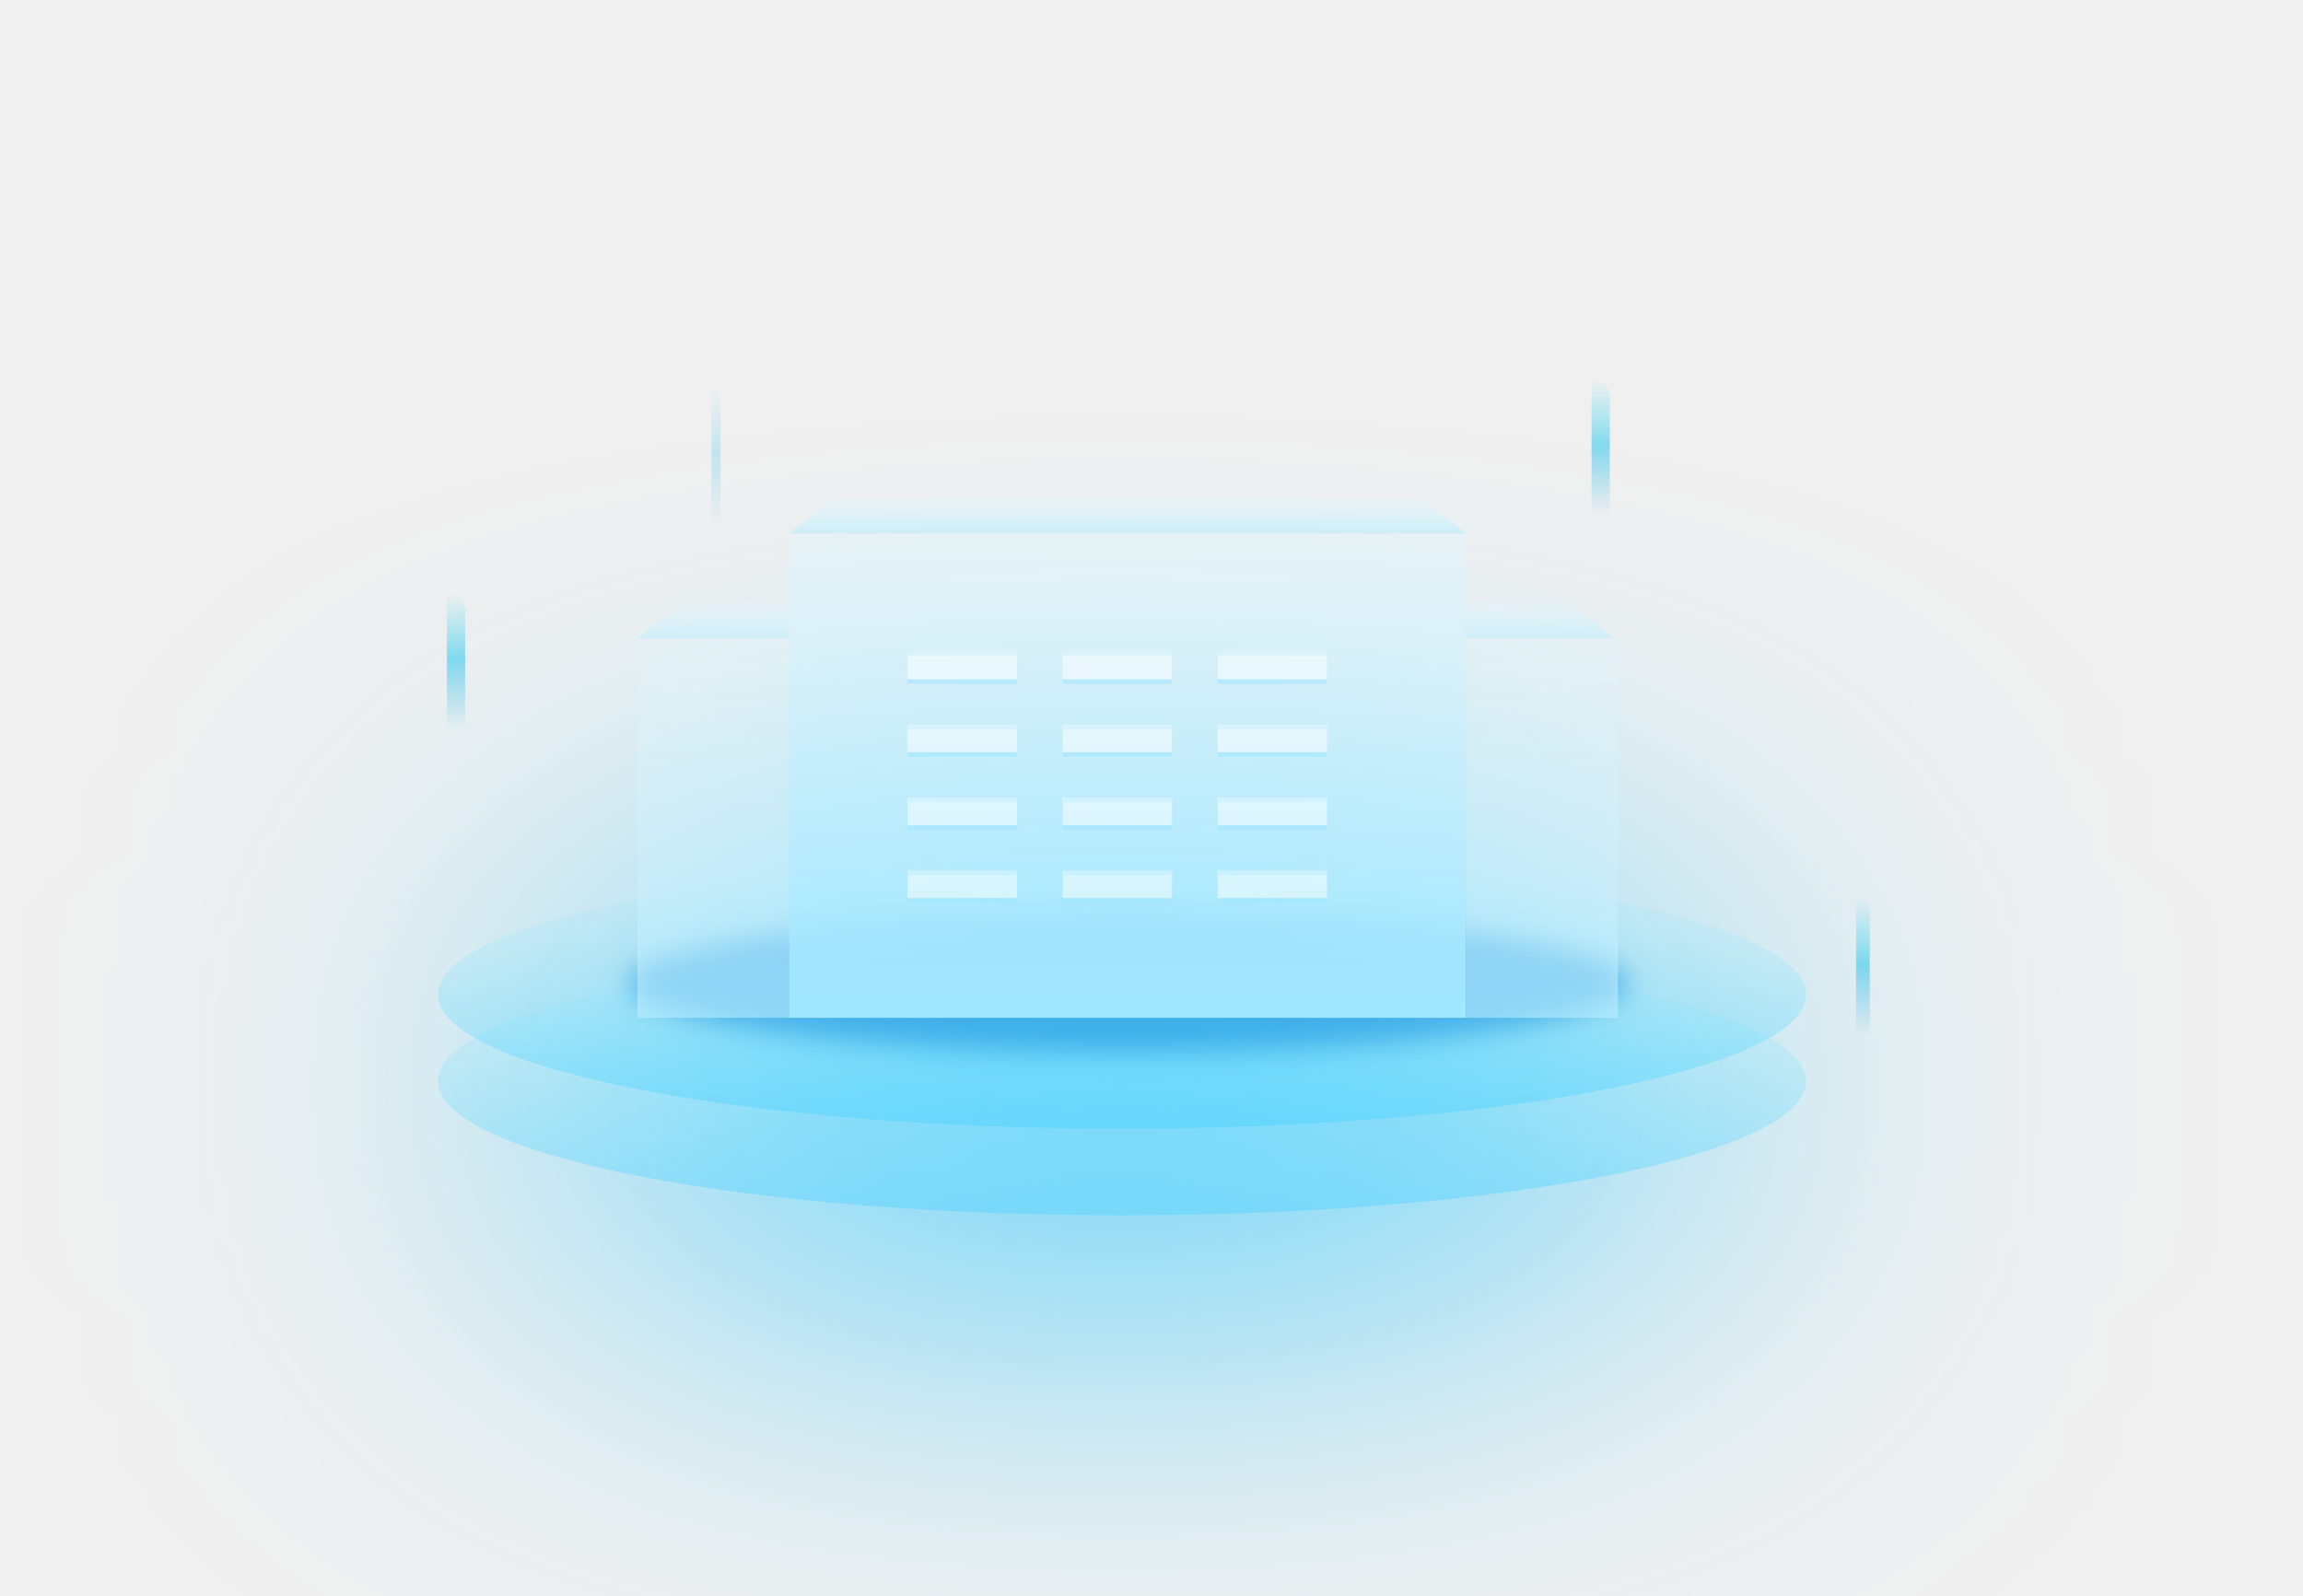
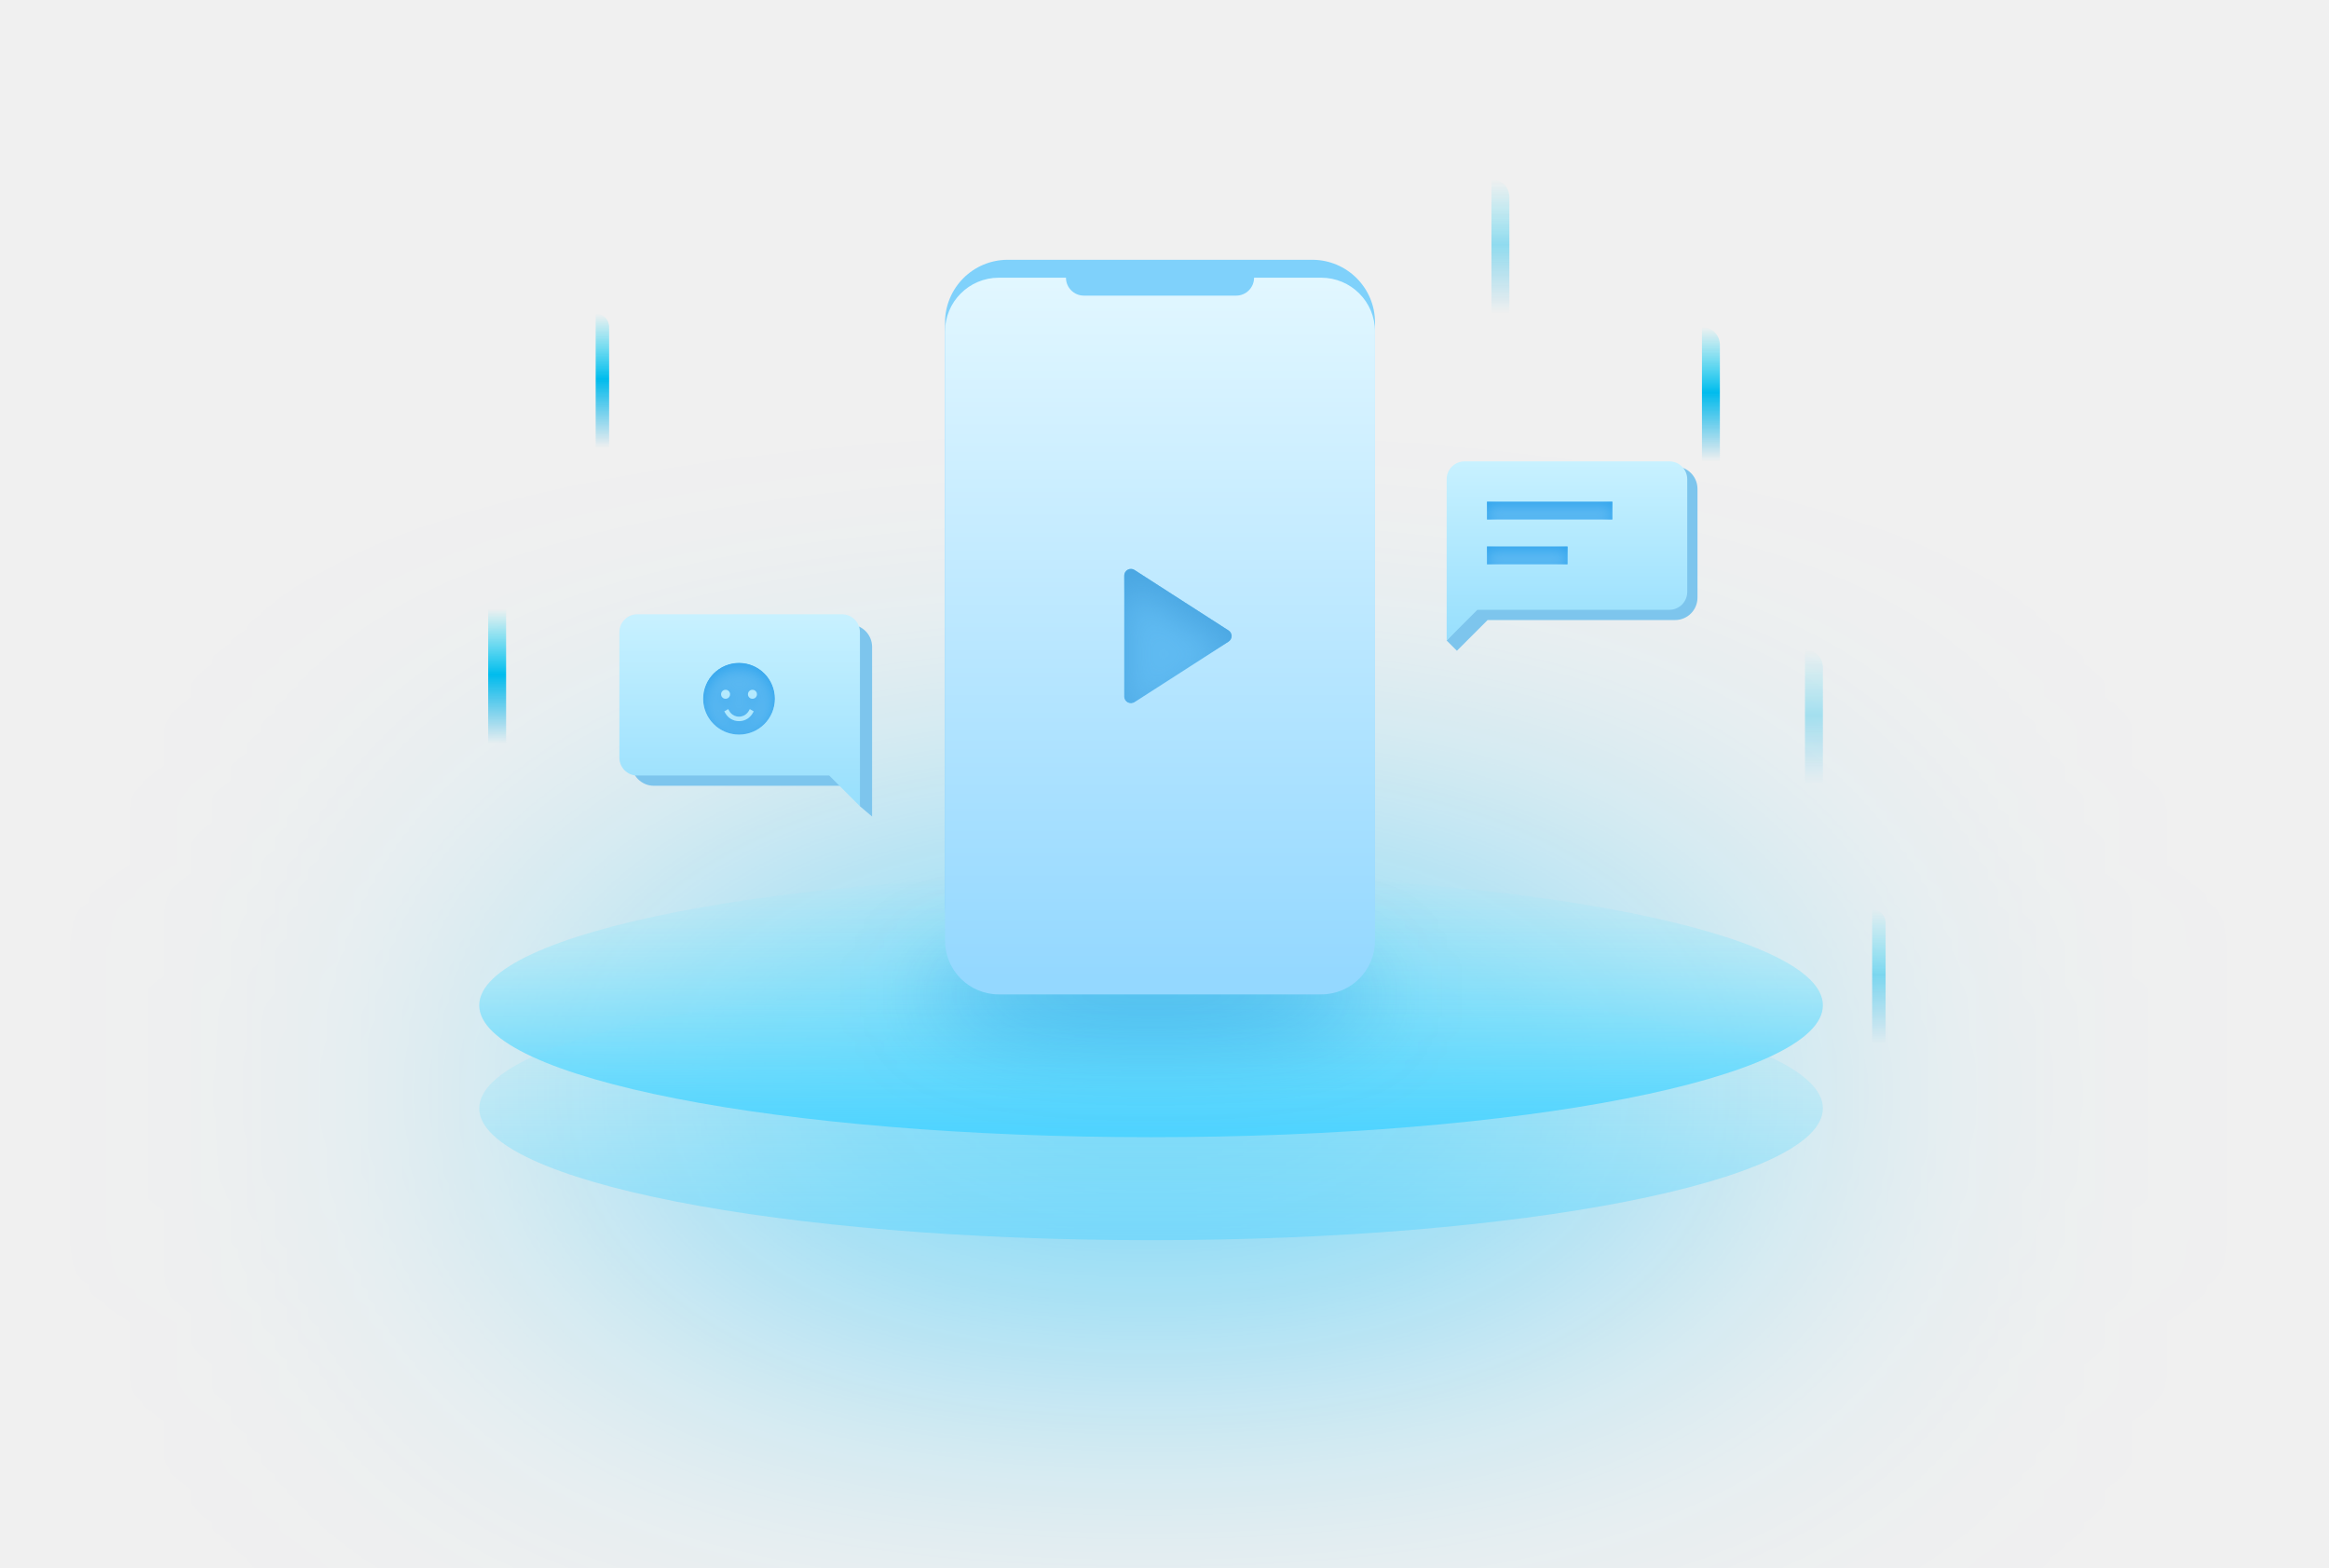
- <svg xmlns="http://www.w3.org/2000/svg" xmlns:xlink="http://www.w3.org/1999/xlink" width="505px" height="350px" viewBox="0 0 505 350" version="1.1">
+ <svg xmlns="http://www.w3.org/2000/svg" xmlns:xlink="http://www.w3.org/1999/xlink" width="520px" height="350px" viewBox="0 0 520 350" version="1.1">
  <defs>
    <filter x="-55.0%" y="-254.8%" width="210.0%" height="609.5%" filterUnits="objectBoundingBox" id="filter-1">
      <feGaussianBlur stdDeviation="50" in="SourceGraphic" />
    </filter>
    <linearGradient x1="50%" y1="0%" x2="50%" y2="100%" id="linearGradient-2">
      <stop stop-color="#7AE9FF" stop-opacity="0" offset="0%" />
-       <stop stop-color="#44CFFF" stop-opacity="0.5" offset="100%" />
+       <stop stop-color="#44CFFF" offset="100%" />
    </linearGradient>
    <linearGradient x1="50%" y1="0%" x2="50%" y2="100%" id="linearGradient-3">
      <stop stop-color="#7AE9FF" stop-opacity="0" offset="0%" />
      <stop stop-color="#56D3FF" stop-opacity="0.5" offset="100%" />
    </linearGradient>
-     <filter x="-4.1%" y="-30.0%" width="108.2%" height="160.0%" filterUnits="objectBoundingBox" id="filter-4">
-       <feGaussianBlur stdDeviation="3" in="SourceGraphic" />
+     <filter x="-30.0%" y="-187.5%" width="160.0%" height="475.0%" filterUnits="objectBoundingBox" id="filter-4">
+       <feGaussianBlur stdDeviation="10" in="SourceGraphic" />
    </filter>
    <linearGradient x1="50%" y1="0%" x2="50%" y2="100%" id="linearGradient-5">
-       <stop stop-color="#E0F8FF" stop-opacity="0.38" offset="0%" />
-       <stop stop-color="#BEEEFF" offset="100%" />
-     </linearGradient>
-     <linearGradient x1="58.265%" y1="100%" x2="58.265%" y2="0%" id="linearGradient-6">
-       <stop stop-color="#E0F8FF" stop-opacity="0.38" offset="0%" />
-       <stop stop-color="#BEEEFF" offset="100%" />
-     </linearGradient>
-     <linearGradient x1="58.265%" y1="100%" x2="58.265%" y2="0%" id="linearGradient-7">
-       <stop stop-color="#E0F8FF" stop-opacity="0.38" offset="0%" />
-       <stop stop-color="#BEEEFF" offset="100%" />
-     </linearGradient>
-     <linearGradient x1="50%" y1="0%" x2="50%" y2="100%" id="linearGradient-8">
-       <stop stop-color="#E0F8FF" stop-opacity="0.38" offset="0%" />
-       <stop stop-color="#A1E7FF" offset="100%" />
-     </linearGradient>
-     <rect id="path-9" x="0" y="0" width="24" height="6" />
-     <filter x="-2.1%" y="-8.3%" width="104.2%" height="133.3%" filterUnits="objectBoundingBox" id="filter-10">
-       <feOffset dx="0" dy="1" in="SourceAlpha" result="shadowOffsetOuter1" />
-       <feColorMatrix values="0 0 0 0 0.611   0 0 0 0 0.899   0 0 0 0 1  0 0 0 1 0" type="matrix" in="shadowOffsetOuter1" />
-     </filter>
-     <filter x="-2.1%" y="-8.3%" width="104.2%" height="133.3%" filterUnits="objectBoundingBox" id="filter-11">
-       <feOffset dx="0" dy="1" in="SourceAlpha" result="shadowOffsetInner1" />
-       <feComposite in="shadowOffsetInner1" in2="SourceAlpha" operator="arithmetic" k2="-1" k3="1" result="shadowInnerInner1" />
-       <feColorMatrix values="0 0 0 0 0.901   0 0 0 0 0.974   0 0 0 0 1  0 0 0 1 0" type="matrix" in="shadowInnerInner1" />
-     </filter>
-     <rect id="path-12" x="0" y="16" width="24" height="6" />
-     <filter x="-2.1%" y="-8.3%" width="104.2%" height="133.3%" filterUnits="objectBoundingBox" id="filter-13">
-       <feOffset dx="0" dy="1" in="SourceAlpha" result="shadowOffsetOuter1" />
-       <feColorMatrix values="0 0 0 0 0.611   0 0 0 0 0.899   0 0 0 0 1  0 0 0 1 0" type="matrix" in="shadowOffsetOuter1" />
-     </filter>
-     <filter x="-2.1%" y="-8.3%" width="104.2%" height="133.3%" filterUnits="objectBoundingBox" id="filter-14">
-       <feOffset dx="0" dy="1" in="SourceAlpha" result="shadowOffsetInner1" />
-       <feComposite in="shadowOffsetInner1" in2="SourceAlpha" operator="arithmetic" k2="-1" k3="1" result="shadowInnerInner1" />
-       <feColorMatrix values="0 0 0 0 0.901   0 0 0 0 0.974   0 0 0 0 1  0 0 0 1 0" type="matrix" in="shadowInnerInner1" />
-     </filter>
-     <rect id="path-15" x="0" y="32" width="24" height="6" />
-     <filter x="-2.1%" y="-8.3%" width="104.2%" height="133.3%" filterUnits="objectBoundingBox" id="filter-16">
-       <feOffset dx="0" dy="1" in="SourceAlpha" result="shadowOffsetOuter1" />
-       <feColorMatrix values="0 0 0 0 0.611   0 0 0 0 0.899   0 0 0 0 1  0 0 0 1 0" type="matrix" in="shadowOffsetOuter1" />
-     </filter>
-     <filter x="-2.1%" y="-8.3%" width="104.2%" height="133.3%" filterUnits="objectBoundingBox" id="filter-17">
-       <feOffset dx="0" dy="1" in="SourceAlpha" result="shadowOffsetInner1" />
-       <feComposite in="shadowOffsetInner1" in2="SourceAlpha" operator="arithmetic" k2="-1" k3="1" result="shadowInnerInner1" />
-       <feColorMatrix values="0 0 0 0 0.901   0 0 0 0 0.974   0 0 0 0 1  0 0 0 1 0" type="matrix" in="shadowInnerInner1" />
-     </filter>
-     <rect id="path-18" x="0" y="48" width="24" height="6" />
-     <filter x="-2.1%" y="-8.3%" width="104.2%" height="133.3%" filterUnits="objectBoundingBox" id="filter-19">
-       <feOffset dx="0" dy="1" in="SourceAlpha" result="shadowOffsetOuter1" />
-       <feColorMatrix values="0 0 0 0 0.611   0 0 0 0 0.899   0 0 0 0 1  0 0 0 1 0" type="matrix" in="shadowOffsetOuter1" />
-     </filter>
-     <filter x="-2.1%" y="-8.3%" width="104.2%" height="133.3%" filterUnits="objectBoundingBox" id="filter-20">
-       <feOffset dx="0" dy="1" in="SourceAlpha" result="shadowOffsetInner1" />
-       <feComposite in="shadowOffsetInner1" in2="SourceAlpha" operator="arithmetic" k2="-1" k3="1" result="shadowInnerInner1" />
-       <feColorMatrix values="0 0 0 0 0.901   0 0 0 0 0.974   0 0 0 0 1  0 0 0 1 0" type="matrix" in="shadowInnerInner1" />
-     </filter>
-     <rect id="path-21" x="0" y="0" width="24" height="6" />
-     <filter x="-2.1%" y="-8.3%" width="104.2%" height="133.3%" filterUnits="objectBoundingBox" id="filter-22">
-       <feOffset dx="0" dy="1" in="SourceAlpha" result="shadowOffsetOuter1" />
-       <feColorMatrix values="0 0 0 0 0.611   0 0 0 0 0.899   0 0 0 0 1  0 0 0 1 0" type="matrix" in="shadowOffsetOuter1" />
-     </filter>
-     <filter x="-2.1%" y="-8.3%" width="104.2%" height="133.3%" filterUnits="objectBoundingBox" id="filter-23">
-       <feOffset dx="0" dy="1" in="SourceAlpha" result="shadowOffsetInner1" />
-       <feComposite in="shadowOffsetInner1" in2="SourceAlpha" operator="arithmetic" k2="-1" k3="1" result="shadowInnerInner1" />
-       <feColorMatrix values="0 0 0 0 0.901   0 0 0 0 0.974   0 0 0 0 1  0 0 0 1 0" type="matrix" in="shadowInnerInner1" />
-     </filter>
-     <rect id="path-24" x="0" y="16" width="24" height="6" />
-     <filter x="-2.1%" y="-8.3%" width="104.2%" height="133.3%" filterUnits="objectBoundingBox" id="filter-25">
-       <feOffset dx="0" dy="1" in="SourceAlpha" result="shadowOffsetOuter1" />
-       <feColorMatrix values="0 0 0 0 0.611   0 0 0 0 0.899   0 0 0 0 1  0 0 0 1 0" type="matrix" in="shadowOffsetOuter1" />
-     </filter>
-     <filter x="-2.1%" y="-8.3%" width="104.2%" height="133.3%" filterUnits="objectBoundingBox" id="filter-26">
-       <feOffset dx="0" dy="1" in="SourceAlpha" result="shadowOffsetInner1" />
-       <feComposite in="shadowOffsetInner1" in2="SourceAlpha" operator="arithmetic" k2="-1" k3="1" result="shadowInnerInner1" />
-       <feColorMatrix values="0 0 0 0 0.901   0 0 0 0 0.974   0 0 0 0 1  0 0 0 1 0" type="matrix" in="shadowInnerInner1" />
-     </filter>
-     <rect id="path-27" x="0" y="32" width="24" height="6" />
-     <filter x="-2.1%" y="-8.3%" width="104.2%" height="133.3%" filterUnits="objectBoundingBox" id="filter-28">
-       <feOffset dx="0" dy="1" in="SourceAlpha" result="shadowOffsetOuter1" />
-       <feColorMatrix values="0 0 0 0 0.611   0 0 0 0 0.899   0 0 0 0 1  0 0 0 1 0" type="matrix" in="shadowOffsetOuter1" />
-     </filter>
-     <filter x="-2.1%" y="-8.3%" width="104.2%" height="133.3%" filterUnits="objectBoundingBox" id="filter-29">
-       <feOffset dx="0" dy="1" in="SourceAlpha" result="shadowOffsetInner1" />
-       <feComposite in="shadowOffsetInner1" in2="SourceAlpha" operator="arithmetic" k2="-1" k3="1" result="shadowInnerInner1" />
-       <feColorMatrix values="0 0 0 0 0.901   0 0 0 0 0.974   0 0 0 0 1  0 0 0 1 0" type="matrix" in="shadowInnerInner1" />
-     </filter>
-     <rect id="path-30" x="0" y="48" width="24" height="6" />
-     <filter x="-2.1%" y="-8.3%" width="104.2%" height="133.3%" filterUnits="objectBoundingBox" id="filter-31">
-       <feOffset dx="0" dy="1" in="SourceAlpha" result="shadowOffsetOuter1" />
-       <feColorMatrix values="0 0 0 0 0.611   0 0 0 0 0.899   0 0 0 0 1  0 0 0 1 0" type="matrix" in="shadowOffsetOuter1" />
-     </filter>
-     <filter x="-2.1%" y="-8.3%" width="104.2%" height="133.3%" filterUnits="objectBoundingBox" id="filter-32">
-       <feOffset dx="0" dy="1" in="SourceAlpha" result="shadowOffsetInner1" />
-       <feComposite in="shadowOffsetInner1" in2="SourceAlpha" operator="arithmetic" k2="-1" k3="1" result="shadowInnerInner1" />
-       <feColorMatrix values="0 0 0 0 0.901   0 0 0 0 0.974   0 0 0 0 1  0 0 0 1 0" type="matrix" in="shadowInnerInner1" />
-     </filter>
-     <rect id="path-33" x="0" y="0" width="24" height="6" />
-     <filter x="-2.1%" y="-8.3%" width="104.2%" height="133.3%" filterUnits="objectBoundingBox" id="filter-34">
-       <feOffset dx="0" dy="1" in="SourceAlpha" result="shadowOffsetOuter1" />
-       <feColorMatrix values="0 0 0 0 0.611   0 0 0 0 0.899   0 0 0 0 1  0 0 0 1 0" type="matrix" in="shadowOffsetOuter1" />
-     </filter>
-     <filter x="-2.1%" y="-8.3%" width="104.2%" height="133.3%" filterUnits="objectBoundingBox" id="filter-35">
-       <feOffset dx="0" dy="1" in="SourceAlpha" result="shadowOffsetInner1" />
-       <feComposite in="shadowOffsetInner1" in2="SourceAlpha" operator="arithmetic" k2="-1" k3="1" result="shadowInnerInner1" />
-       <feColorMatrix values="0 0 0 0 0.901   0 0 0 0 0.974   0 0 0 0 1  0 0 0 1 0" type="matrix" in="shadowInnerInner1" />
-     </filter>
-     <rect id="path-36" x="0" y="16" width="24" height="6" />
-     <filter x="-2.1%" y="-8.3%" width="104.2%" height="133.3%" filterUnits="objectBoundingBox" id="filter-37">
-       <feOffset dx="0" dy="1" in="SourceAlpha" result="shadowOffsetOuter1" />
-       <feColorMatrix values="0 0 0 0 0.611   0 0 0 0 0.899   0 0 0 0 1  0 0 0 1 0" type="matrix" in="shadowOffsetOuter1" />
-     </filter>
-     <filter x="-2.1%" y="-8.3%" width="104.2%" height="133.3%" filterUnits="objectBoundingBox" id="filter-38">
-       <feOffset dx="0" dy="1" in="SourceAlpha" result="shadowOffsetInner1" />
-       <feComposite in="shadowOffsetInner1" in2="SourceAlpha" operator="arithmetic" k2="-1" k3="1" result="shadowInnerInner1" />
-       <feColorMatrix values="0 0 0 0 0.901   0 0 0 0 0.974   0 0 0 0 1  0 0 0 1 0" type="matrix" in="shadowInnerInner1" />
-     </filter>
-     <rect id="path-39" x="0" y="32" width="24" height="6" />
-     <filter x="-2.1%" y="-8.3%" width="104.2%" height="133.3%" filterUnits="objectBoundingBox" id="filter-40">
-       <feOffset dx="0" dy="1" in="SourceAlpha" result="shadowOffsetOuter1" />
-       <feColorMatrix values="0 0 0 0 0.611   0 0 0 0 0.899   0 0 0 0 1  0 0 0 1 0" type="matrix" in="shadowOffsetOuter1" />
-     </filter>
-     <filter x="-2.1%" y="-8.3%" width="104.2%" height="133.3%" filterUnits="objectBoundingBox" id="filter-41">
-       <feOffset dx="0" dy="1" in="SourceAlpha" result="shadowOffsetInner1" />
-       <feComposite in="shadowOffsetInner1" in2="SourceAlpha" operator="arithmetic" k2="-1" k3="1" result="shadowInnerInner1" />
-       <feColorMatrix values="0 0 0 0 0.901   0 0 0 0 0.974   0 0 0 0 1  0 0 0 1 0" type="matrix" in="shadowInnerInner1" />
-     </filter>
-     <rect id="path-42" x="0" y="48" width="24" height="6" />
-     <filter x="-2.1%" y="-8.3%" width="104.2%" height="133.3%" filterUnits="objectBoundingBox" id="filter-43">
-       <feOffset dx="0" dy="1" in="SourceAlpha" result="shadowOffsetOuter1" />
-       <feColorMatrix values="0 0 0 0 0.611   0 0 0 0 0.899   0 0 0 0 1  0 0 0 1 0" type="matrix" in="shadowOffsetOuter1" />
-     </filter>
-     <filter x="-2.1%" y="-8.3%" width="104.2%" height="133.3%" filterUnits="objectBoundingBox" id="filter-44">
-       <feOffset dx="0" dy="1" in="SourceAlpha" result="shadowOffsetInner1" />
-       <feComposite in="shadowOffsetInner1" in2="SourceAlpha" operator="arithmetic" k2="-1" k3="1" result="shadowInnerInner1" />
-       <feColorMatrix values="0 0 0 0 0.901   0 0 0 0 0.974   0 0 0 0 1  0 0 0 1 0" type="matrix" in="shadowInnerInner1" />
-     </filter>
-     <linearGradient x1="50%" y1="0%" x2="50%" y2="100%" id="linearGradient-45">
-       <stop stop-color="#E0F8FF" stop-opacity="0.2" offset="0%" />
-       <stop stop-color="#BEEEFF" stop-opacity="0.7" offset="100%" />
-     </linearGradient>
-     <linearGradient x1="50%" y1="0%" x2="50%" y2="100%" id="linearGradient-46">
      <stop stop-color="#00D4F5" stop-opacity="0" offset="0%" />
      <stop stop-color="#00BCED" offset="48.707%" />
      <stop stop-color="#00AAE7" stop-opacity="0" offset="100%" />
    </linearGradient>
-     <linearGradient x1="50%" y1="0%" x2="50%" y2="100%" id="linearGradient-47">
+     <linearGradient x1="50%" y1="0%" x2="50%" y2="100%" id="linearGradient-6">
      <stop stop-color="#00D4F5" stop-opacity="0" offset="0%" />
      <stop stop-color="#00BCED" offset="48.707%" />
      <stop stop-color="#00AAE7" stop-opacity="0" offset="100%" />
    </linearGradient>
-     <linearGradient x1="50%" y1="0%" x2="50%" y2="100%" id="linearGradient-48">
-       <stop stop-color="#00D4F5" stop-opacity="0" offset="0%" />
-       <stop stop-color="#00BCED" offset="48.707%" />
-       <stop stop-color="#00AAE7" stop-opacity="0" offset="100%" />
+     <linearGradient x1="50%" y1="0%" x2="50%" y2="97.606%" id="linearGradient-7">
+       <stop stop-color="#E2F7FF" offset="0%" />
+       <stop stop-color="#94D8FF" offset="100%" />
    </linearGradient>
+     <path d="M63.312,85.262 L42.312,98.762 C41.85,99.058 41.263,99.08 40.781,98.817 C40.3,98.554 40,98.049 40,97.5 L40,70.5 C40,69.951 40.3,69.446 40.781,69.183 C41.263,68.92 41.85,68.942 42.312,69.238 L63.312,82.738 C63.741,83.015 64,83.49 64,84 C64,84.51 63.741,84.985 63.312,85.262 Z" id="path-8" />
+     <filter x="-25.0%" y="-20.0%" width="150.0%" height="140.0%" filterUnits="objectBoundingBox" id="filter-9">
+       <feGaussianBlur stdDeviation="4" in="SourceAlpha" result="shadowBlurInner1" />
+       <feOffset dx="0" dy="4" in="shadowBlurInner1" result="shadowOffsetInner1" />
+       <feComposite in="shadowOffsetInner1" in2="SourceAlpha" operator="arithmetic" k2="-1" k3="1" result="shadowInnerInner1" />
+       <feColorMatrix values="0 0 0 0 0.2   0 0 0 0 0.569   0 0 0 0 0.82  0 0 0 0.5 0" type="matrix" in="shadowInnerInner1" />
+     </filter>
+     <linearGradient x1="50%" y1="0%" x2="50%" y2="100%" id="linearGradient-10">
+       <stop stop-color="#C8F1FF" offset="0%" />
+       <stop stop-color="#97DFFD" offset="100%" />
+     </linearGradient>
+     <path d="M8,0 C3.582,0 0,3.582 0,8 C0,12.418 3.582,16 8,16 C12.418,16 16,12.418 16,8 C16,5.878 15.157,3.843 13.657,2.343 C12.157,0.843 10.122,0 8,0 Z M4,7 C4,6.448 4.448,6 5,6 C5.552,6 6,6.448 6,7 C6,7.552 5.552,8 5,8 C4.448,8 4,7.552 4,7 Z M11.031,11.25 C10.406,12.333 9.251,13.001 8,13.001 C6.749,13.001 5.594,12.333 4.968,11.25 L4.718,10.817 L5.584,10.317 L5.834,10.749 C6.28,11.524 7.106,12.001 8,12.001 C8.893,12.001 9.719,11.524 10.165,10.749 L10.415,10.317 L11.281,10.817 L11.031,11.25 Z M11,8 C10.448,8 10,7.552 10,7 C10,6.448 10.448,6 11,6 C11.552,6 12,6.448 12,7 C12,7.552 11.552,8 11,8 Z" id="path-11" />
+     <filter x="-12.5%" y="-12.5%" width="125.0%" height="125.0%" filterUnits="objectBoundingBox" id="filter-12">
+       <feGaussianBlur stdDeviation="1.5" in="SourceAlpha" result="shadowBlurInner1" />
+       <feOffset dx="0" dy="1" in="shadowBlurInner1" result="shadowOffsetInner1" />
+       <feComposite in="shadowOffsetInner1" in2="SourceAlpha" operator="arithmetic" k2="-1" k3="1" result="shadowInnerInner1" />
+       <feColorMatrix values="0 0 0 0 0.184   0 0 0 0 0.643   0 0 0 0 0.929  0 0 0 1 0" type="matrix" in="shadowInnerInner1" />
+     </filter>
+     <linearGradient x1="50%" y1="0%" x2="50%" y2="100%" id="linearGradient-13">
+       <stop stop-color="#C8F1FF" offset="0%" />
+       <stop stop-color="#97DFFD" offset="100%" />
+     </linearGradient>
+     <path d="M27,19 L27,23 L9,23 L9,19 L27,19 Z M37,9 L37,13 L9,13 L9,9 L37,9 Z" id="path-14" />
+     <filter x="-7.1%" y="-14.3%" width="114.3%" height="128.6%" filterUnits="objectBoundingBox" id="filter-15">
+       <feGaussianBlur stdDeviation="1.5" in="SourceAlpha" result="shadowBlurInner1" />
+       <feOffset dx="0" dy="1" in="shadowBlurInner1" result="shadowOffsetInner1" />
+       <feComposite in="shadowOffsetInner1" in2="SourceAlpha" operator="arithmetic" k2="-1" k3="1" result="shadowInnerInner1" />
+       <feColorMatrix values="0 0 0 0 0.184   0 0 0 0 0.643   0 0 0 0 0.929  0 0 0 1 0" type="matrix" in="shadowInnerInner1" />
+     </filter>
  </defs>
-   <g id="公共组件" stroke="none" stroke-width="1" fill="none" fill-rule="evenodd">
-     <g id="公共组件02" transform="translate(-1216, -19)">
-       <g id="banner" transform="translate(173, 19)">
-         <g id="编组-8" transform="translate(372, 0)">
-           <g id="编组-4" transform="translate(671, 0)">
-             <g id="编组-12" transform="translate(96, 83)">
-               <ellipse id="椭圆形" fill="#00BDFF" filter="url(#filter-1)" cx="149.36" cy="155.12" rx="136.32" ry="29.44" />
-               <ellipse id="椭圆形" fill="url(#linearGradient-2)" cx="150.04" cy="135.12" rx="150" ry="29.44" />
-               <ellipse id="椭圆形" fill="url(#linearGradient-3)" cx="150.04" cy="154.12" rx="150" ry="29.44" />
-               <ellipse id="椭圆形" fill-opacity="0.5" fill="#0784DA" filter="url(#filter-4)" cx="151.54" cy="132.68" rx="109.5" ry="15" />
-               <rect id="矩形" fill="url(#linearGradient-5)" opacity="0.6" x="43.76" y="57.04" width="33.28" height="83.2" />
-               <polygon id="矩形" fill="url(#linearGradient-6)" opacity="0.6" transform="translate(60.4, 53.04) scale(1, -1) translate(-60.4, -53.04) " points="43.76 49.04 77.04 49.04 77.04 57.04 53.76 57.04" />
-               <polygon id="矩形" fill="url(#linearGradient-7)" opacity="0.6" transform="translate(241.5, 53) scale(-1, -1) translate(-241.5, -53) " points="225 49 258 49 258 57 234.916 57" />
-               <rect id="矩形" fill="url(#linearGradient-5)" opacity="0.6" x="225.52" y="57.04" width="33.28" height="83.2" />
-               <rect id="矩形" fill="url(#linearGradient-8)" x="77" y="34" width="148.48" height="106.24" />
-               <g id="编组-21" opacity="0.5" transform="translate(103, 60)">
-                 <g id="编组-22">
-                   <g id="矩形">
-                     <use fill="black" fill-opacity="1" filter="url(#filter-10)" xlink:href="#path-9" />
-                     <use fill="#FFFFFF" fill-rule="evenodd" xlink:href="#path-9" />
-                     <use fill="black" fill-opacity="1" filter="url(#filter-11)" xlink:href="#path-9" />
-                   </g>
-                   <g id="矩形">
-                     <use fill="black" fill-opacity="1" filter="url(#filter-13)" xlink:href="#path-12" />
-                     <use fill="#FFFFFF" fill-rule="evenodd" xlink:href="#path-12" />
-                     <use fill="black" fill-opacity="1" filter="url(#filter-14)" xlink:href="#path-12" />
-                   </g>
-                   <g id="矩形">
-                     <use fill="black" fill-opacity="1" filter="url(#filter-16)" xlink:href="#path-15" />
-                     <use fill="#FFFFFF" fill-rule="evenodd" xlink:href="#path-15" />
-                     <use fill="black" fill-opacity="1" filter="url(#filter-17)" xlink:href="#path-15" />
-                   </g>
-                   <g id="矩形">
-                     <use fill="black" fill-opacity="1" filter="url(#filter-19)" xlink:href="#path-18" />
-                     <use fill="#FFFFFF" fill-rule="evenodd" xlink:href="#path-18" />
-                     <use fill="black" fill-opacity="1" filter="url(#filter-20)" xlink:href="#path-18" />
-                   </g>
-                 </g>
-                 <g id="编组-22" transform="translate(34, 0)">
-                   <g id="矩形">
-                     <use fill="black" fill-opacity="1" filter="url(#filter-22)" xlink:href="#path-21" />
-                     <use fill="#FFFFFF" fill-rule="evenodd" xlink:href="#path-21" />
-                     <use fill="black" fill-opacity="1" filter="url(#filter-23)" xlink:href="#path-21" />
-                   </g>
-                   <g id="矩形">
-                     <use fill="black" fill-opacity="1" filter="url(#filter-25)" xlink:href="#path-24" />
-                     <use fill="#FFFFFF" fill-rule="evenodd" xlink:href="#path-24" />
-                     <use fill="black" fill-opacity="1" filter="url(#filter-26)" xlink:href="#path-24" />
-                   </g>
-                   <g id="矩形">
-                     <use fill="black" fill-opacity="1" filter="url(#filter-28)" xlink:href="#path-27" />
-                     <use fill="#FFFFFF" fill-rule="evenodd" xlink:href="#path-27" />
-                     <use fill="black" fill-opacity="1" filter="url(#filter-29)" xlink:href="#path-27" />
-                   </g>
-                   <g id="矩形">
-                     <use fill="black" fill-opacity="1" filter="url(#filter-31)" xlink:href="#path-30" />
-                     <use fill="#FFFFFF" fill-rule="evenodd" xlink:href="#path-30" />
-                     <use fill="black" fill-opacity="1" filter="url(#filter-32)" xlink:href="#path-30" />
-                   </g>
-                 </g>
-                 <g id="编组-22" transform="translate(68, 0)">
-                   <g id="矩形">
-                     <use fill="black" fill-opacity="1" filter="url(#filter-34)" xlink:href="#path-33" />
-                     <use fill="#FFFFFF" fill-rule="evenodd" xlink:href="#path-33" />
-                     <use fill="black" fill-opacity="1" filter="url(#filter-35)" xlink:href="#path-33" />
-                   </g>
-                   <g id="矩形">
-                     <use fill="black" fill-opacity="1" filter="url(#filter-37)" xlink:href="#path-36" />
-                     <use fill="#FFFFFF" fill-rule="evenodd" xlink:href="#path-36" />
-                     <use fill="black" fill-opacity="1" filter="url(#filter-38)" xlink:href="#path-36" />
-                   </g>
-                   <g id="矩形">
-                     <use fill="black" fill-opacity="1" filter="url(#filter-40)" xlink:href="#path-39" />
-                     <use fill="#FFFFFF" fill-rule="evenodd" xlink:href="#path-39" />
-                     <use fill="black" fill-opacity="1" filter="url(#filter-41)" xlink:href="#path-39" />
-                   </g>
-                   <g id="矩形">
-                     <use fill="black" fill-opacity="1" filter="url(#filter-43)" xlink:href="#path-42" />
-                     <use fill="#FFFFFF" fill-rule="evenodd" xlink:href="#path-42" />
-                     <use fill="black" fill-opacity="1" filter="url(#filter-44)" xlink:href="#path-42" />
-                   </g>
-                 </g>
+   <g id="产品" stroke="none" stroke-width="1" fill="none" fill-rule="evenodd">
+     <g id="基础服务-直播✅" transform="translate(-1028, -120)">
+       <g id="banner" transform="translate(0, 120)">
+         <g id="插画" transform="translate(1135, 40)">
+           <g id="编组-22" transform="translate(0, 155)">
+             <ellipse id="椭圆形" fill="#00BDFF" filter="url(#filter-1)" cx="149.36" cy="49.12" rx="136.32" ry="29.44" />
+             <ellipse id="椭圆形" fill="url(#linearGradient-2)" cx="150" cy="29.44" rx="150" ry="29.44" />
+             <ellipse id="椭圆形" fill="url(#linearGradient-3)" cx="150" cy="52.44" rx="150" ry="29.44" />
+             <ellipse id="椭圆形" fill-opacity="0.5" fill="#0784DA" filter="url(#filter-4)" cx="150" cy="27" rx="50" ry="8" />
+           </g>
+           <g id="编组-21" transform="translate(2, 0)" fill-rule="nonzero">
+             <polygon id="路径" fill="url(#linearGradient-5)" points="4 96 4 126 0 126 0 96" />
+             <path d="M27,33 L27,60 L27,60 L24,60 L24,30 C25.657,30 27,31.343 27,33 Z" id="路径" fill="url(#linearGradient-6)" />
+             <path d="M275,37 L275,63 L275,63 L271,63 L271,33 C273.209,33 275,34.791 275,37 Z" id="路径" fill="url(#linearGradient-5)" />
+             <path d="M298,109 L298,135 L298,135 L294,135 L294,105 C296.209,105 298,106.791 298,109 Z" id="路径" fill="url(#linearGradient-5)" opacity="0.3" />
+             <path d="M228,4 L228,30 L228,30 L224,30 L224,0 C226.209,-4.05812251e-16 228,1.791 228,4 Z" id="路径" fill="url(#linearGradient-5)" opacity="0.4" />
+             <path d="M312,166 L312,193 L312,193 L309,193 L309,163 C310.657,163 312,164.343 312,166 Z" id="路径" fill="url(#linearGradient-6)" opacity="0.45" />
+           </g>
+           <g id="矩形-2" transform="translate(104, 18)">
+             <rect id="矩形" fill="#7FD1FB" x="0" y="0" width="96" height="158" rx="14" />
+             <path d="M84,4 C90.627,4 96,9.373 96,16 L96,152 C96,158.627 90.627,164 84,164 L12,164 C5.373,164 8.11624501e-16,158.627 0,152 L0,16 C-8.11624501e-16,9.373 5.373,4 12,4 L27,4 C27,6.209 28.791,8 31,8 L31,8 L65,8 C67.209,8 69,6.209 69,4 L69,4 L84,4 Z" id="形状结合" fill="url(#linearGradient-7)" />
+             <g id="路径">
+               <use fill="#60BBF2" fill-rule="evenodd" xlink:href="#path-8" />
+               <use fill="black" fill-opacity="1" filter="url(#filter-9)" xlink:href="#path-8" />
+             </g>
+           </g>
+           <g id="编组-24" transform="translate(59.5, 120) scale(-1, 1) translate(-59.5, -120) translate(31, 97)">
+             <path d="M49,2.429 C51.761,2.429 54,4.667 54,7.429 L54,33.429 C54,36.19 51.761,38.429 49,38.429 L7.143,38.429 L3,42.572 L3,43 L0.294,45.288 L0.318,45.254 L0.286,45.286 L0.286,7.429 C0.286,4.667 2.524,2.429 5.286,2.429 L49,2.429 Z" id="形状结合" fill="#7DC5ED" />
+             <path d="M3,4.143 C3,1.934 4.791,0.143 7,0.143 L52.714,0.143 C54.923,0.143 56.714,1.934 56.714,4.143 L56.714,32.143 C56.714,34.352 54.923,36.143 52.714,36.143 L9.857,36.143 L3,43 L3,4.143 Z" id="形状结合" fill="url(#linearGradient-10)" />
+             <g id="smile" transform="translate(22, 11)" fill-rule="nonzero">
+               <g id="形状">
+                 <use fill="#59B7F1" xlink:href="#path-11" />
+                 <use fill="black" fill-opacity="1" filter="url(#filter-12)" xlink:href="#path-11" />
              </g>
-               <polygon id="矩形" fill="url(#linearGradient-45)" points="87 26 215.48 26 225.48 34 77 34" />
-               <path d="M6,51 L6,77 L6,77 L2,77 L2,47 C4.209,47 6,48.791 6,51 Z" id="路径" fill="url(#linearGradient-46)" fill-rule="nonzero" opacity="0.45" />
-               <path d="M62,4 L62,32 L62,32 L60,32 L60,2 C61.105,2 62,2.895 62,4 Z" id="路径" fill="url(#linearGradient-47)" fill-rule="nonzero" opacity="0.2" />
-               <path d="M257,4 L257,30 L257,30 L253,30 L253,0 C255.209,-4.05812251e-16 257,1.791 257,4 Z" id="路径" fill="url(#linearGradient-46)" fill-rule="nonzero" opacity="0.45" />
-               <path d="M314,117 L314,144 L314,144 L311,144 L311,114 C312.657,114 314,115.343 314,117 Z" id="路径" fill="url(#linearGradient-48)" fill-rule="nonzero" opacity="0.45" />
+             </g>
+           </g>
+           <g id="形状结合-2" transform="translate(216, 63)">
+             <path d="M51,1.143 C53.761,1.143 56,3.381 56,6.143 L56,30.429 C56,33.19 53.761,35.429 51,35.429 L9.142,35.428 L2.287,42.283 L2.288,42.286 L2.286,42.284 L2.286,42.286 L2.285,42.283 L0,40 L2.285,37.482 L2.286,6.143 C2.286,3.381 4.524,1.143 7.286,1.143 L51,1.143 Z" id="形状结合" fill="#7DC5ED" />
+             <path d="M0,4 C-2.705415e-16,1.791 1.791,4.05812251e-16 4,0 L49.714,0 C51.923,-4.33003142e-15 53.714,1.791 53.714,4 L53.714,29.143 C53.714,31.352 51.923,33.143 49.714,33.143 L6.858,33.142 L0,40 L0,4 Z" id="形状结合" fill="url(#linearGradient-13)" />
+             <g id="形状结合">
+               <use fill="#61BBF3" fill-rule="evenodd" xlink:href="#path-14" />
+               <use fill="black" fill-opacity="1" filter="url(#filter-15)" xlink:href="#path-14" />
            </g>
          </g>
        </g>
      </g>
    </g>
  </g>
</svg>
